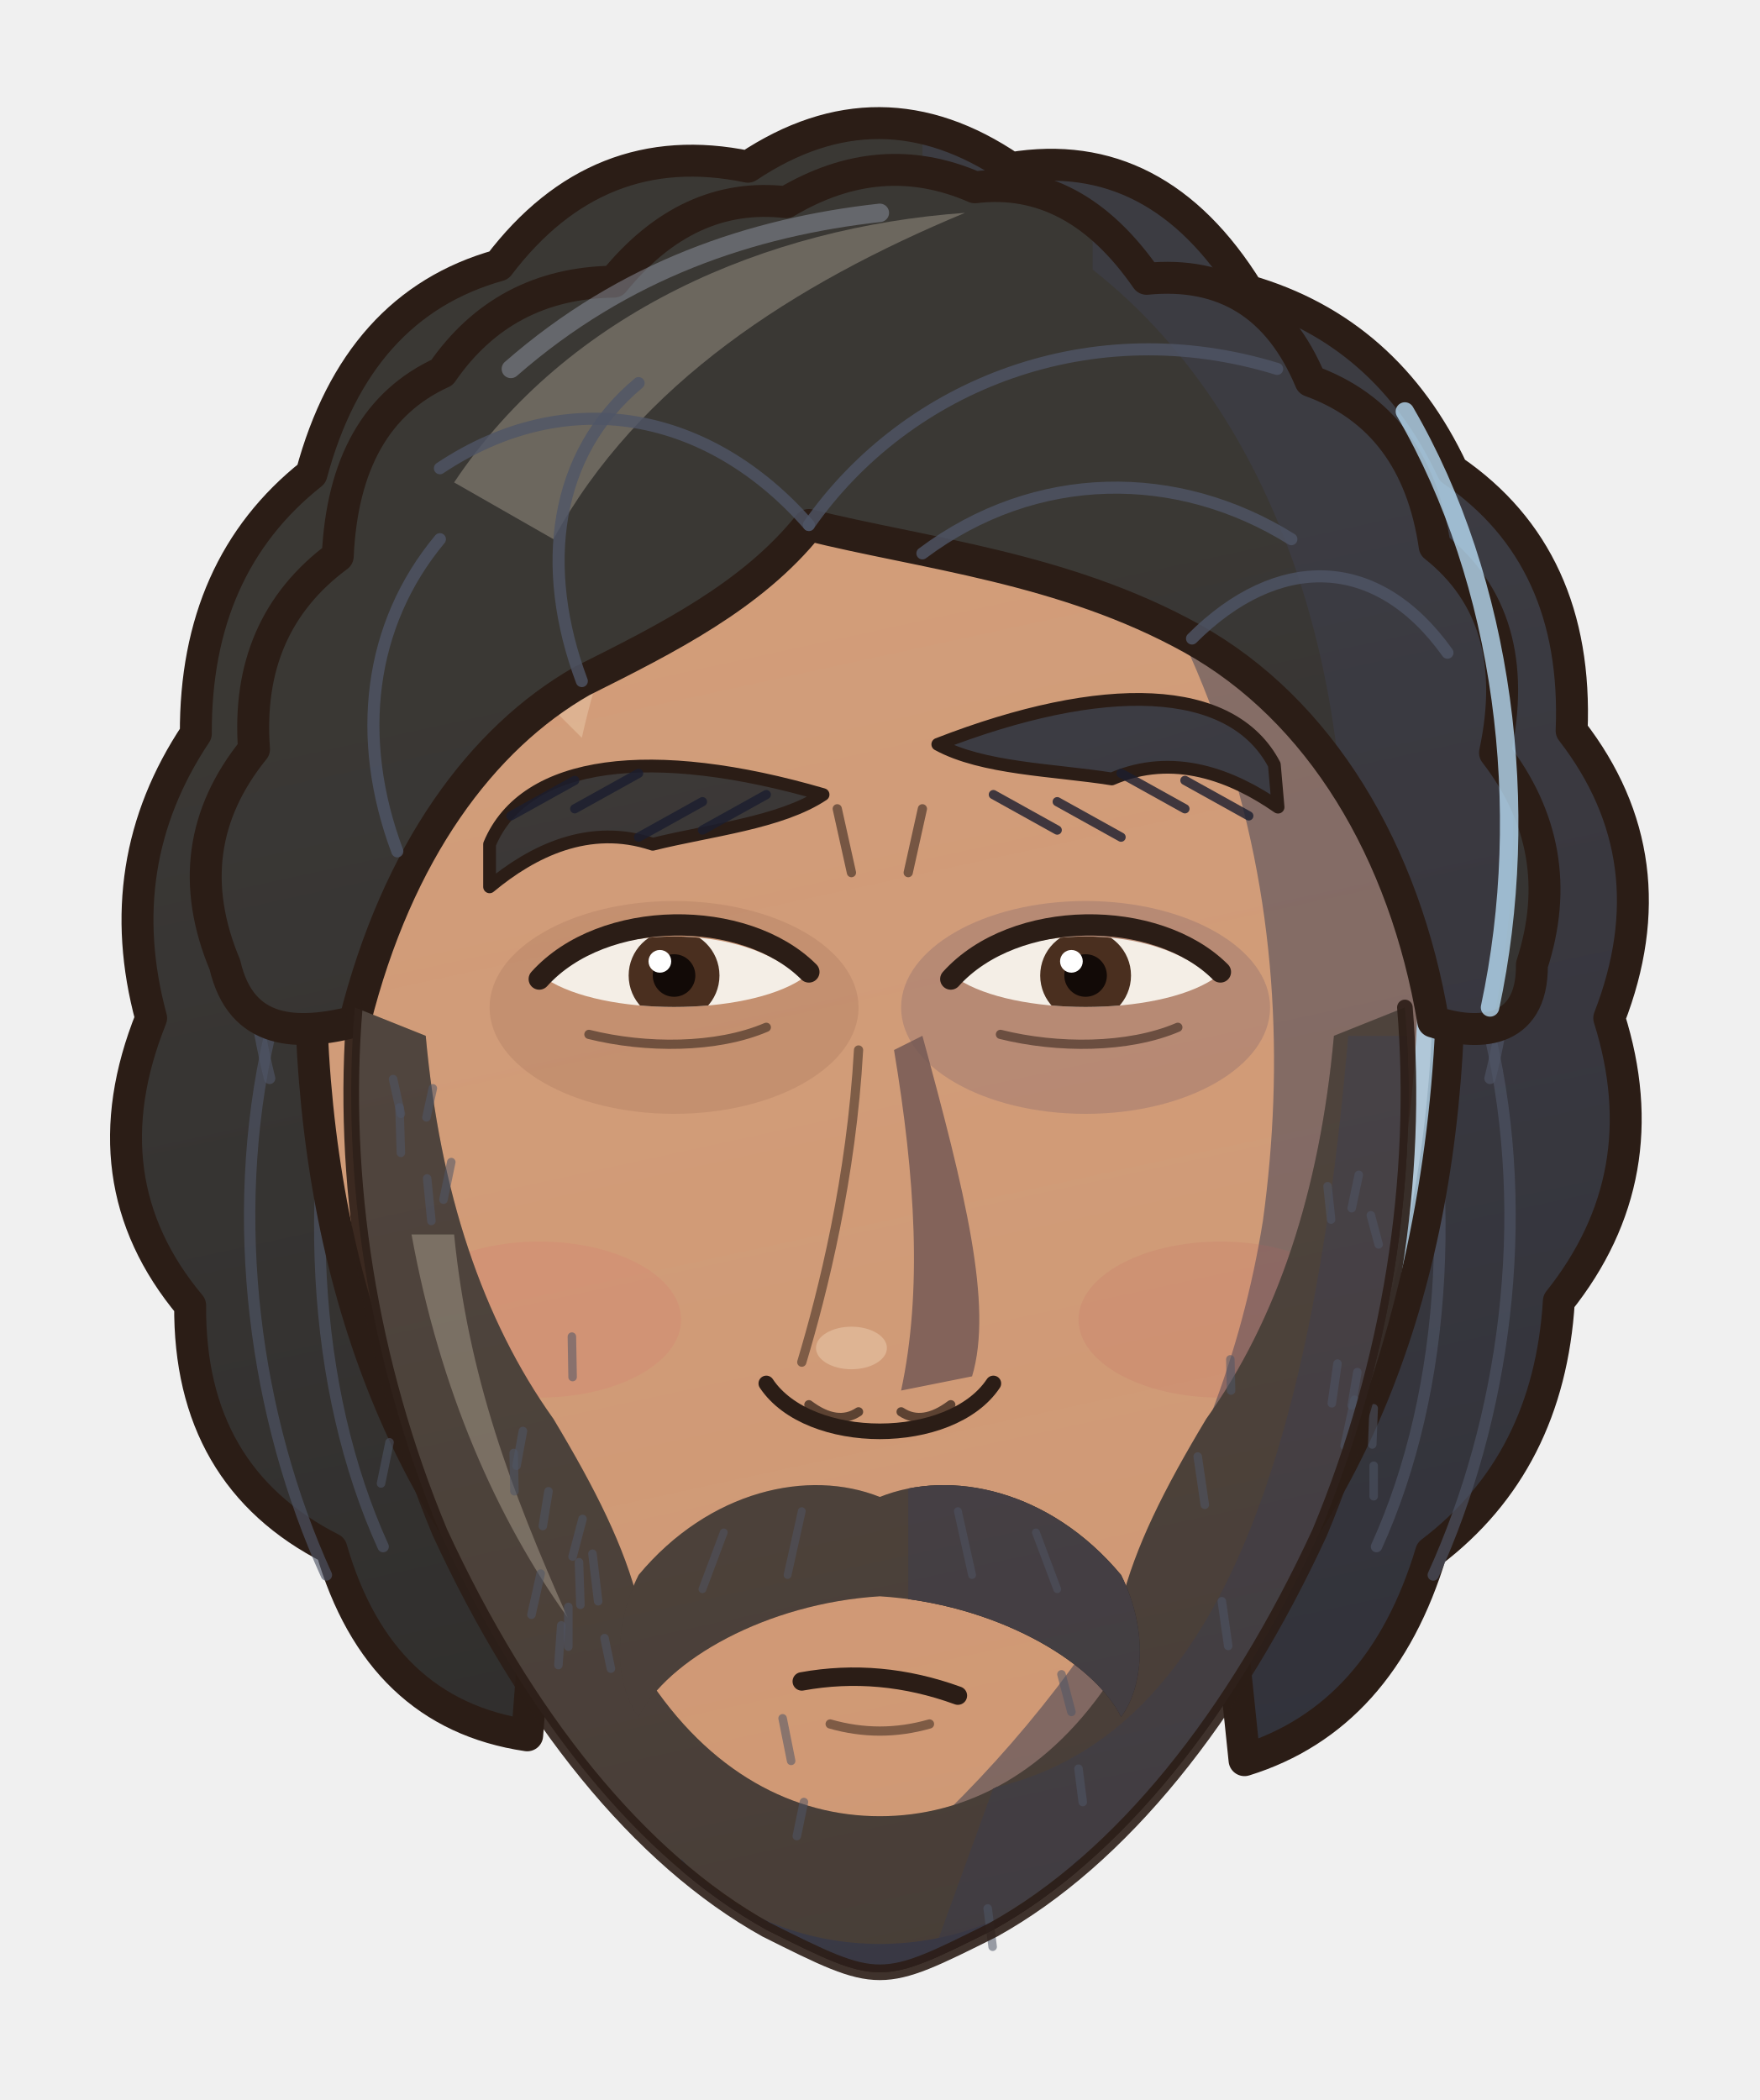
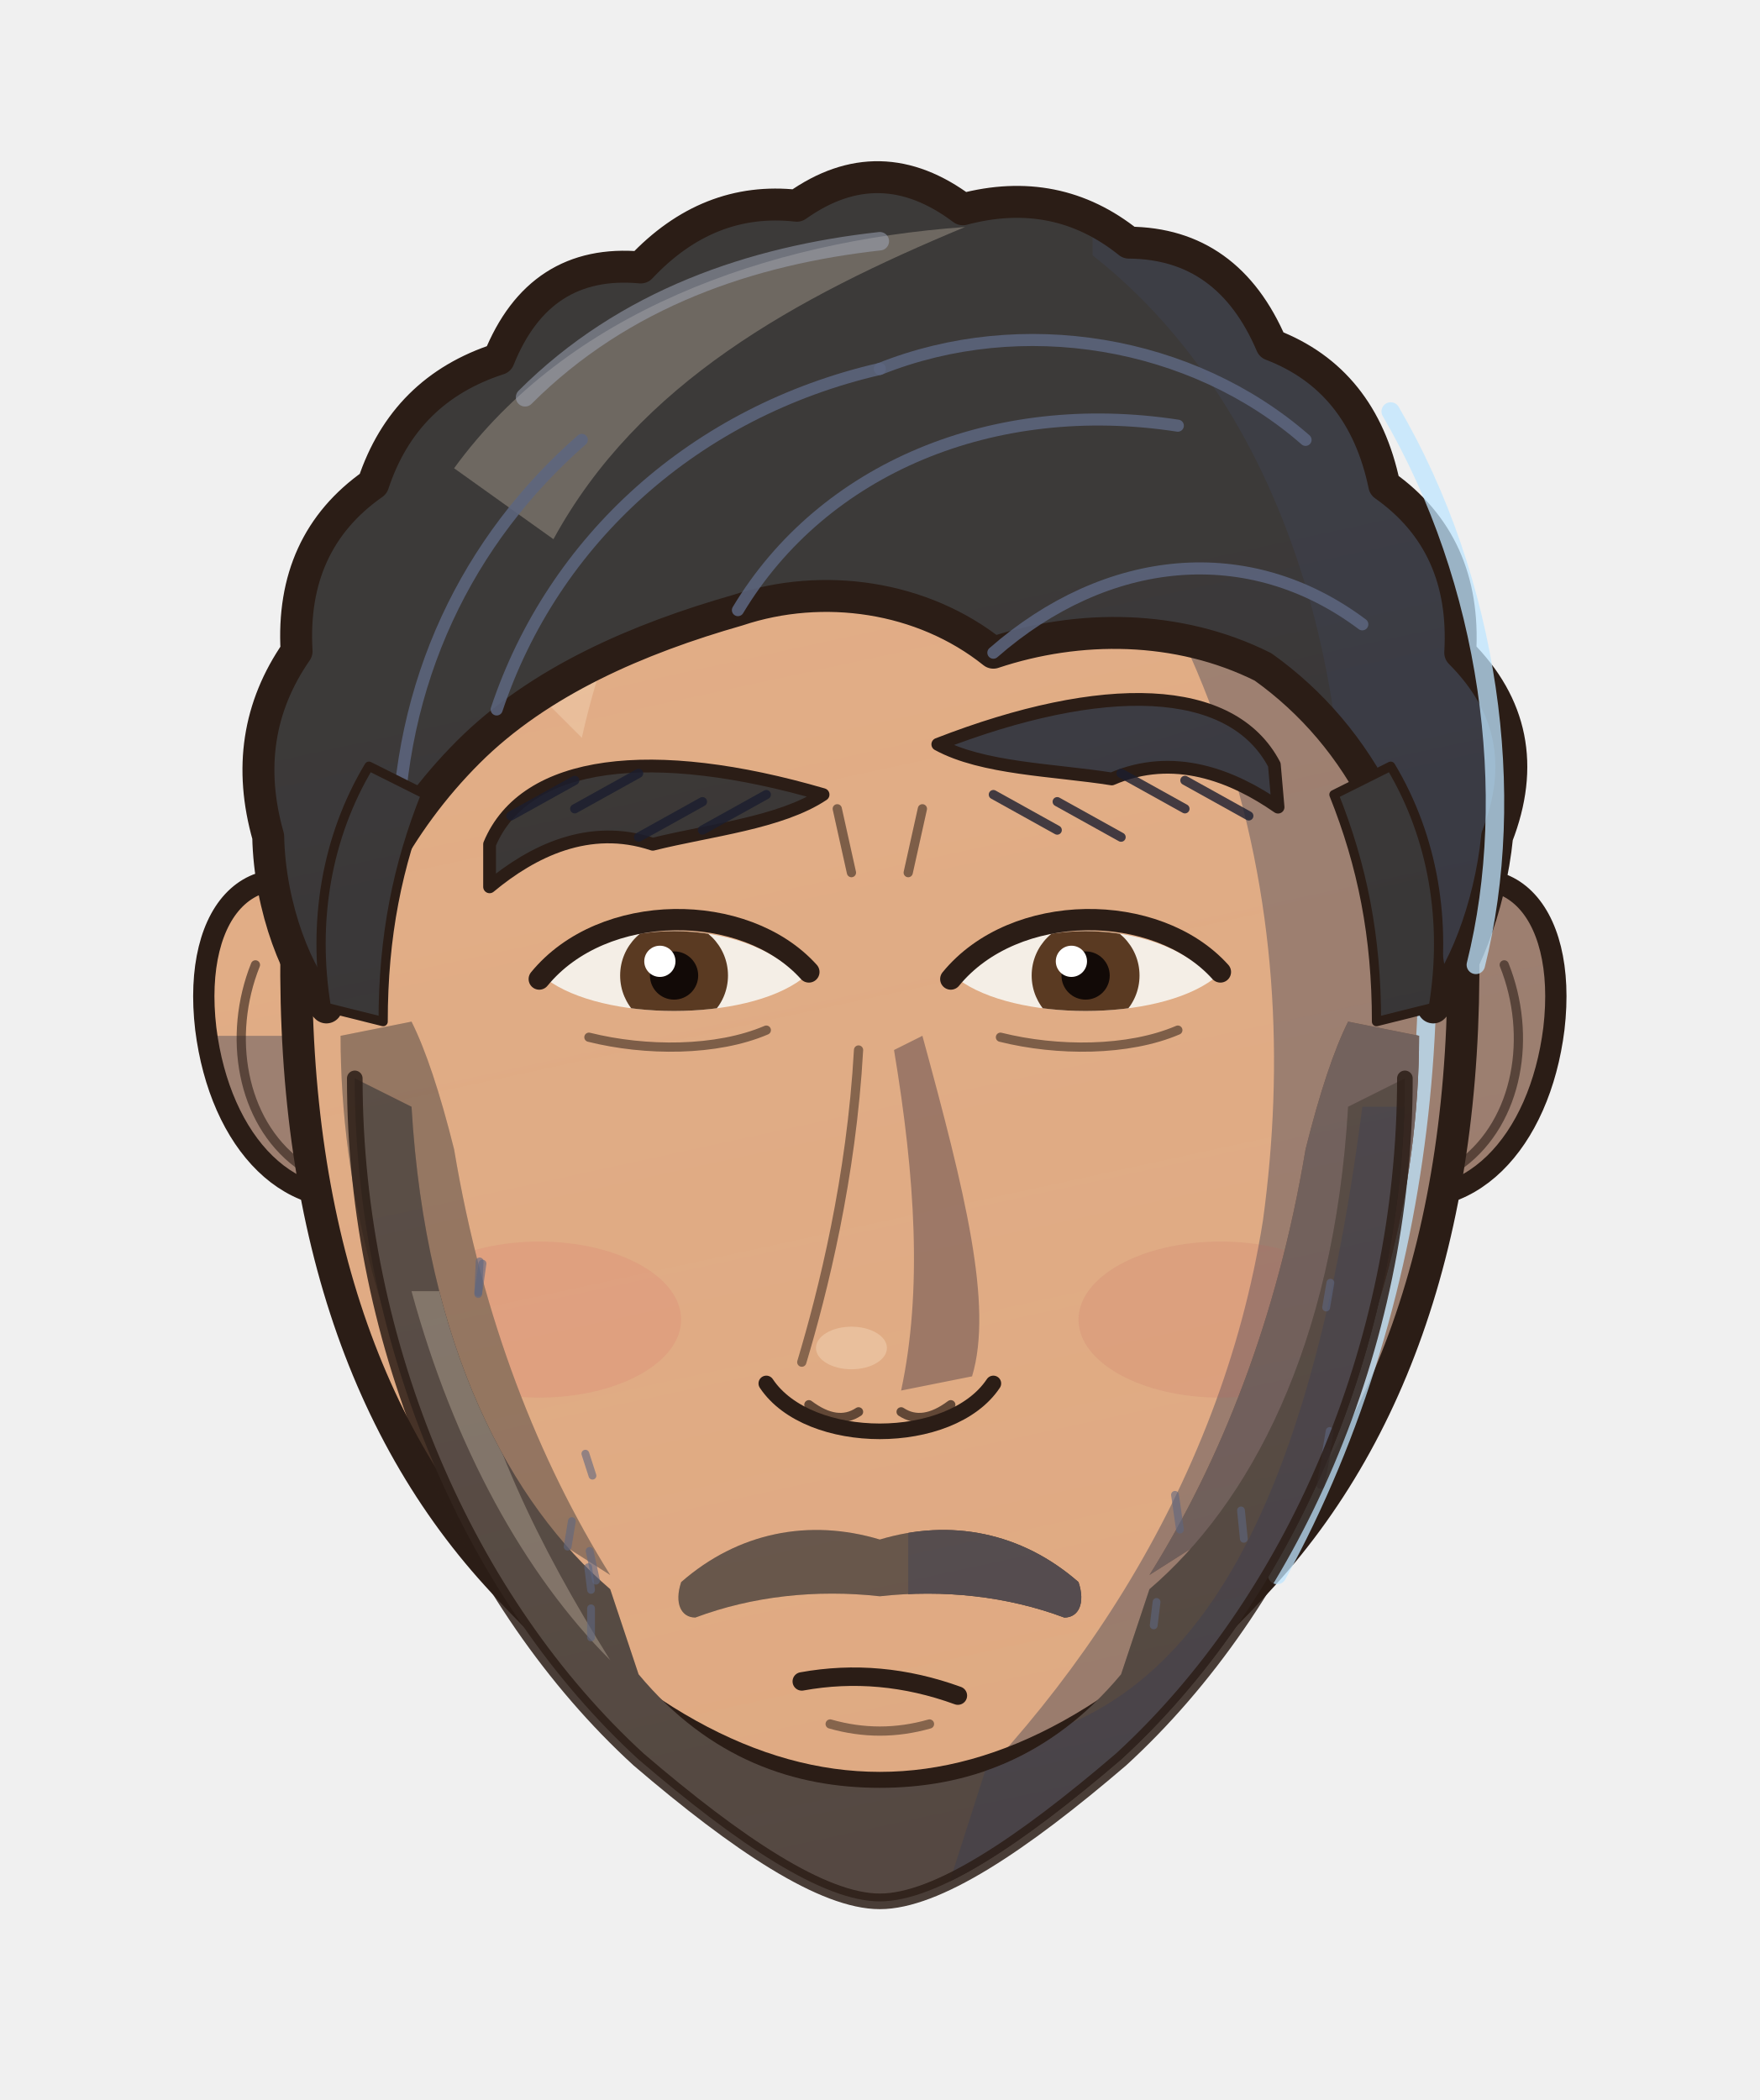
<svg xmlns="http://www.w3.org/2000/svg" viewBox="176 4 248 296" width="248" height="296">
  <defs>
    <linearGradient id="form" gradientUnits="userSpaceOnUse" x1="170" y1="120" x2="470" y2="1500">
      <stop offset="0" stop-color="#fff1d6" stop-opacity="0.16" />
      <stop offset="0.45" stop-color="#fff1d6" stop-opacity="0" />
-       <stop offset="1" stop-color="#0b1030" stop-opacity="0.30" />
+       <stop offset="1" stop-color="#0b1030" stop-opacity="0.18" />
    </linearGradient>
    <clipPath id="c1">
-       <path d="M250.3,248.6 Q229.4,245.5 222.7,222.3 Q202.6,212.1 202.8,188.0 Q188.1,170.4 197.3,147.5 Q191.4,125.7 203.6,107.4 Q203.5,83.8 219.9,70.8 Q226.3,47.0 246.3,41.4 Q260.2,23.1 281.4,27.5 Q300.0,15.1 318.5,27.7 Q339.1,24.3 351.9,45.0 Q371.5,50.7 380.7,70.3 Q398.5,82.5 397.5,107.0 Q411.5,125.1 402.8,147.5 Q409.8,169.7 395.7,187.4 Q394.3,210.2 377.7,222.8 Q370.7,246.1 351.4,252.1 L346,200 L254,200 Z" />
+       <path d="M226,132 C212,122 203,132 205,149 C207,165 217,176 230,172 Z" />
    </clipPath>
    <clipPath id="c2">
-       <path d="M300,50 C352,50 378,86 380,130 C382,172 372,206 352,230 C334,252 316,264 300,264 C284,264 266,252 248,230 C228,206 218,172 220,130 C222,86 248,50 300,50 Z" />
+       <path d="M 374,132 C 388,122 397,132 395,149 C 393,165 383,176 370,172 Z" />
    </clipPath>
    <clipPath id="c3">
-       <path d="M207.7,140.0 Q200.7,123.3 211.8,109.6 Q210.5,92.1 223.6,82.4 Q224.5,62.8 238.3,56.5 Q247.0,43.9 262.5,43.7 Q272.9,30.9 286.8,32.5 Q300.1,24.6 313.4,30.4 Q327.5,28.7 337.6,43.3 Q354.0,41.7 360.7,57.7 Q375.6,63.1 378.2,81.0 Q390.8,91.0 386.7,110.1 Q397.2,123.7 391.9,140.0 C392,150 384,150 378,148 C374,124 362,104 344,94 C326,84 306,82 290,78 C282,88 270,94 258,100 C244,108 232,124 226,148 C218,150 210,150 207.7,140.0 Z" />
+       <path d="M300,50 C352,50 380,86 382,130 C384,172 374,204 354,226 C336,246 318,256 300,256 C282,256 264,246 246,226 C226,204 216,172 218,130 C220,86 248,50 300,50 Z" />
    </clipPath>
    <clipPath id="c4">
+       <path d="M213.8,121.9 Q209.7,107.5 217.8,95.8 Q216.9,80.4 228.6,72.2 Q233.0,58.9 246.3,54.6 Q252.0,40.4 266.3,41.7 Q275.8,31.6 288.3,33.0 Q300.0,24.7 311.7,33.5 Q324.9,30.0 335.1,38.2 Q349.1,38.3 355.2,52.6 Q368.0,57.5 371.1,72.4 Q382.7,80.6 381.8,96.0 Q392.8,107.0 387.0,121.9 C386,132 382,142 378,146 C376,124 368,108 354,98 C342,92 328,92 316,96 C306,88 292,86 280,90 C266,94 252,100 242,110 C232,120 226,132 222,146 C218,142 214,132 213.8,121.9 Z" />
+     </clipPath>
+     <clipPath id="c5">
+       <path d="M222,146 C220,134 222,122 228,112 L236,116 C232,126 230,136 230,148 Z" />
+     </clipPath>
+     <clipPath id="c6">
+       <path d="M 378,146 C 380,134 378,122 372,112 L 364,116 C 368,126 370,136 370,148 Z" />
+     </clipPath>
+     <clipPath id="c7">
      <path d="M245,123 C250,111 268,109 292,116 C286,120 276,121 268,123 C259,120 251,124 245,129 Z" />
    </clipPath>
-     <clipPath id="c5">
+     <clipPath id="c8">
      <path d="M 355,123 C 350,111 332,109 308,116 C 314,120 324,121 332,123 C 341,120 349,124 355,129 Z" />
    </clipPath>
-     <clipPath id="c6">
-       <path d="M253,142 C261,134 281,134 289,142 C281,147.25 261,147.25 253,142 Z" />
+     <clipPath id="c9">
+       <path d="M253,142 C261,133 281,133 289,142 C281,148.0 261,148.0 253,142 Z" />
    </clipPath>
-     <clipPath id="c7">
-       <path d="M311,142 C319,134 339,134 347,142 C339,147.25 319,147.25 311,142 Z" />
+     <clipPath id="c10">
+       <path d="M311,142 C319,133 339,133 347,142 C339,148.0 319,148.0 311,142 Z" />
    </clipPath>
-     <clipPath id="c8">
-       <path d="M226,146 C224,170 228,196 238,220 C250,246 266,266 284,276 C292,280 296,282 300,282 C304,282 308,280 316,276 C334,266 350,246 362,220 C372,196 376,170 374,146 L364,150 C362,172 356,190 346,204 C340,214 336,222 334,230 L333,240 C324,254 312,260 300,260 C288,260 276,254 267,240 L266,230 C264,222 260,214 254,204 C244,190 238,172 236,150 Z" />
+     <clipPath id="c11">
+       <path d="M224,150 C224,172 230,194 240,212 L262,226 C252,210 244,190 240,166 C238,158 236,152 234,148 Z" />
    </clipPath>
-     <clipPath id="c9">
-       <path d="M266,226 C276,214 290,211 300,215 C310,211 324,214 334,226 C338,234 337,242 334,246 C330,238 316,230 300,229 C284,230 270,238 266,246 C263,242 262,234 266,226 Z" />
+     <clipPath id="c12">
+       <path d="M 376,150 C 376,172 370,194 360,212 L 338,226 C 348,210 356,190 360,166 C 362,158 364,152 366,148 Z" />
+     </clipPath>
+     <clipPath id="c13">
+       <path d="M226,156 C226,194 242,230 266,252 C280,264 292,272 300,272 C308,272 320,264 334,252 C358,230 374,194 374,156 L366,160 C364,194 352,216 338,228 L334,240 C324,252 312,256 300,256 C288,256 276,252 266,240 L262,228 C248,216 236,194 234,160 Z" />
+     </clipPath>
+     <clipPath id="c14">
+       <path d="M272,227 C280,220 290,218 300,221 C310,218 320,220 328,227 C329,230 328,232 326,232 C318,229 309,228 300,229 C291,228 282,229 274,232 C272,232 271,230 272,227 Z" />
    </clipPath>
  </defs>
  <rect x="200" y="290" width="200" height="40" fill="none" />
-   <path d="M250.3,248.6 Q229.4,245.5 222.7,222.3 Q202.6,212.1 202.8,188.0 Q188.1,170.4 197.3,147.5 Q191.4,125.7 203.6,107.4 Q203.5,83.8 219.9,70.8 Q226.3,47.0 246.3,41.4 Q260.2,23.1 281.4,27.5 Q300.0,15.1 318.5,27.7 Q339.1,24.3 351.9,45.0 Q371.5,50.7 380.7,70.3 Q398.5,82.5 397.5,107.0 Q411.5,125.1 402.8,147.5 Q409.8,169.7 395.7,187.4 Q394.3,210.2 377.7,222.8 Q370.7,246.1 351.4,252.1 L346,200 L254,200 Z" fill="#141416" />
+   <path d="M226,132 C212,122 203,132 205,149 C207,165 217,176 230,172 Z" fill="#dba077" />
  <g clip-path="url(#c1)">
-     <path d="M306,10 L420,10 L420,290 L306,290 Z" fill="#171926" />
+     <path d="M190,150 L240,150 L240,190 L190,190 Z" fill="#8c6c5f" />
    <rect x="0" y="0" width="600" height="1400" fill="url(#form)" />
  </g>
-   <path d="M250.3,248.6 Q229.4,245.5 222.7,222.3 Q202.6,212.1 202.8,188.0 Q188.1,170.4 197.3,147.5 Q191.4,125.7 203.6,107.4 Q203.5,83.8 219.9,70.8 Q226.3,47.0 246.3,41.4 Q260.2,23.1 281.4,27.5 Q300.0,15.1 318.5,27.7 Q339.1,24.3 351.9,45.0 Q371.5,50.7 380.7,70.3 Q398.5,82.5 397.5,107.0 Q411.5,125.1 402.8,147.5 Q409.8,169.7 395.7,187.4 Q394.3,210.2 377.7,222.8 Q370.7,246.1 351.4,252.1 L346,200 L254,200 Z" fill="none" stroke="#2b1d16" stroke-width="4.5" stroke-linejoin="round" />
-   <path d="M214,150 C208,176 212,204 222,226" fill="none" stroke="#4f5566" stroke-width="1.6" stroke-linecap="round" stroke-linejoin="round" opacity="0.65" />
-   <path d="M226,140 C218,170 220,200 230,222" fill="none" stroke="#4f5566" stroke-width="1.6" stroke-linecap="round" stroke-linejoin="round" opacity="0.65" />
-   <path d="M386,150 C392,176 388,204 378,226" fill="none" stroke="#4f5566" stroke-width="1.6" stroke-linecap="round" stroke-linejoin="round" opacity="0.65" />
-   <path d="M374,140 C382,170 380,200 370,222" fill="none" stroke="#4f5566" stroke-width="1.6" stroke-linecap="round" stroke-linejoin="round" opacity="0.65" />
-   <path d="M216,104 C210,124 210,140 214,156" fill="none" stroke="#4f5566" stroke-width="1.6" stroke-linecap="round" stroke-linejoin="round" opacity="0.65" />
-   <path d="M384,104 C390,124 390,140 386,156" fill="none" stroke="#4f5566" stroke-width="1.6" stroke-linecap="round" stroke-linejoin="round" opacity="0.65" />
-   <path d="M300,50 C352,50 378,86 380,130 C382,172 372,206 352,230 C334,252 316,264 300,264 C284,264 266,252 248,230 C228,206 218,172 220,130 C222,86 248,50 300,50 Z" fill="#c98d68" />
+   <path d="M226,132 C212,122 203,132 205,149 C207,165 217,176 230,172 Z" fill="none" stroke="#2b1d16" stroke-width="3.0" stroke-linejoin="round" />
+   <path d="M 374,132 C 388,122 397,132 395,149 C 393,165 383,176 370,172 Z" fill="#dba077" />
  <g clip-path="url(#c2)">
-     <path d="M300,40 C356,46 386,86 384,130 C384,174 372,210 352,232 C334,254 316,266 300,268 C326,246 348,214 354,176 C360,132 350,82 300,40 Z" fill="#6f5552" />
-     <path d="M246,96 C252,78 266,66 284,62 C270,74 262,90 258,108 Z" fill="#d9ab89" opacity="0.85" />
+     <path d="M360,110 L410,110 L410,190 L360,190 Z" fill="#8c6c5f" />
    <rect x="0" y="0" width="600" height="1400" fill="url(#form)" />
  </g>
-   <path d="M300,50 C352,50 378,86 380,130 C382,172 372,206 352,230 C334,252 316,264 300,264 C284,264 266,252 248,230 C228,206 218,172 220,130 C222,86 248,50 300,50 Z" fill="none" stroke="#2b1d16" stroke-width="4.5" stroke-linejoin="round" />
+   <path d="M 374,132 C 388,122 397,132 395,149 C 393,165 383,176 370,172 Z" fill="none" stroke="#2b1d16" stroke-width="3.0" stroke-linejoin="round" />
+   <path d="M212,140 C208,150 210,162 218,168" fill="none" stroke="#2b1d16" stroke-width="1.3" stroke-linecap="round" stroke-linejoin="round" opacity="0.6" />
+   <path d="M388,140 C392,150 390,162 382,168" fill="none" stroke="#2b1d16" stroke-width="1.3" stroke-linecap="round" stroke-linejoin="round" opacity="0.6" />
+   <path d="M300,50 C352,50 380,86 382,130 C384,172 374,204 354,226 C336,246 318,256 300,256 C282,256 264,246 246,226 C226,204 216,172 218,130 C220,86 248,50 300,50 Z" fill="#dba077" />
+   <g clip-path="url(#c3)">
+     <path d="M300,40 C356,46 386,86 384,130 C384,174 372,210 352,232 C334,254 316,266 300,268 C326,246 348,214 354,176 C360,132 350,82 300,40 Z" fill="#8c6c5f" />
+     <path d="M246,96 C252,78 266,66 284,62 C270,74 262,90 258,108 Z" fill="#e6b894" opacity="0.85" />
+     <rect x="0" y="0" width="600" height="1400" fill="url(#form)" />
+   </g>
+   <path d="M300,50 C352,50 380,86 382,130 C384,172 374,204 354,226 C336,246 318,256 300,256 C282,256 264,246 246,226 C226,204 216,172 218,130 C220,86 248,50 300,50 Z" fill="none" stroke="#2b1d16" stroke-width="4.5" stroke-linejoin="round" />
  <path d="M372,96 C382,136 378,186 356,226" fill="none" stroke="#bfe6ff" stroke-width="2.6" stroke-linecap="round" opacity="0.75" />
-   <ellipse cx="271" cy="146" rx="26" ry="15" fill="#8a5a46" opacity="0.18" />
-   <ellipse cx="329" cy="146" rx="26" ry="15" fill="#5a4a66" opacity="0.22" />
  <ellipse cx="252" cy="190" rx="20" ry="11" fill="#d9706a" opacity="0.18" />
  <ellipse cx="348" cy="190" rx="20" ry="11" fill="#c0605e" opacity="0.15" />
-   <path d="M207.7,140.0 Q200.7,123.3 211.8,109.6 Q210.5,92.1 223.6,82.4 Q224.5,62.8 238.3,56.5 Q247.0,43.9 262.5,43.7 Q272.9,30.9 286.8,32.5 Q300.1,24.6 313.4,30.4 Q327.5,28.7 337.6,43.3 Q354.0,41.7 360.7,57.7 Q375.6,63.1 378.2,81.0 Q390.8,91.0 386.7,110.1 Q397.2,123.7 391.9,140.0 C392,150 384,150 378,148 C374,124 362,104 344,94 C326,84 306,82 290,78 C282,88 270,94 258,100 C244,108 232,124 226,148 C218,150 210,150 207.7,140.0 Z" fill="#141416" />
-   <g clip-path="url(#c3)">
-     <path d="M330,26 C376,42 398,96 386,150 L364,150 C370,106 358,64 330,42 Z" fill="#171926" />
-     <path d="M240,72 C256,48 284,36 312,34 C288,44 266,58 254,80 Z" fill="#5a5650" opacity="0.85" />
+   <path d="M213.8,121.9 Q209.7,107.5 217.8,95.8 Q216.9,80.4 228.6,72.2 Q233.0,58.9 246.3,54.6 Q252.0,40.4 266.3,41.7 Q275.8,31.6 288.3,33.0 Q300.0,24.7 311.7,33.5 Q324.9,30.0 335.1,38.2 Q349.1,38.3 355.2,52.6 Q368.0,57.5 371.1,72.4 Q382.7,80.6 381.8,96.0 Q392.8,107.0 387.0,121.9 C386,132 382,142 378,146 C376,124 368,108 354,98 C342,92 328,92 316,96 C306,88 292,86 280,90 C266,94 252,100 242,110 C232,120 226,132 222,146 C218,142 214,132 213.8,121.9 Z" fill="#17171c" />
+   <g clip-path="url(#c4)">
+     <path d="M330,26 C374,40 396,90 384,148 L364,148 C370,104 358,62 330,40 Z" fill="#181b2a" />
+     <path d="M240,70 C256,48 284,38 312,36 C288,46 266,58 254,80 Z" fill="#5d5854" opacity="0.85" />
    <rect x="0" y="0" width="600" height="1400" fill="url(#form)" />
  </g>
-   <path d="M207.7,140.0 Q200.7,123.3 211.8,109.6 Q210.5,92.1 223.6,82.4 Q224.5,62.8 238.3,56.5 Q247.0,43.9 262.5,43.7 Q272.9,30.9 286.8,32.5 Q300.1,24.6 313.4,30.4 Q327.5,28.7 337.6,43.3 Q354.0,41.7 360.7,57.7 Q375.6,63.1 378.2,81.0 Q390.8,91.0 386.7,110.1 Q397.2,123.7 391.9,140.0 C392,150 384,150 378,148 C374,124 362,104 344,94 C326,84 306,82 290,78 C282,88 270,94 258,100 C244,108 232,124 226,148 C218,150 210,150 207.7,140.0 Z" fill="none" stroke="#2b1d16" stroke-width="4.5" stroke-linejoin="round" />
-   <path d="M374,62 C388,86 392,118 386,146" fill="none" stroke="#bfe6ff" stroke-width="2.6" stroke-linecap="round" opacity="0.75" />
-   <path d="M290,78 C304,58 330,48 356,56" fill="none" stroke="#4f5566" stroke-width="1.7" stroke-linecap="round" stroke-linejoin="round" opacity="0.8" />
-   <path d="M290,78 C276,62 256,58 238,70" fill="none" stroke="#4f5566" stroke-width="1.7" stroke-linecap="round" stroke-linejoin="round" opacity="0.8" />
-   <path d="M258,100 C252,84 254,68 266,58" fill="none" stroke="#4f5566" stroke-width="1.7" stroke-linecap="round" stroke-linejoin="round" opacity="0.8" />
-   <path d="M344,94 C356,82 370,82 380,96" fill="none" stroke="#4f5566" stroke-width="1.7" stroke-linecap="round" stroke-linejoin="round" opacity="0.8" />
-   <path d="M306,82 C322,70 342,70 358,80" fill="none" stroke="#4f5566" stroke-width="1.7" stroke-linecap="round" stroke-linejoin="round" opacity="0.8" />
-   <path d="M232,124 C226,108 228,92 238,80" fill="none" stroke="#4f5566" stroke-width="1.7" stroke-linecap="round" stroke-linejoin="round" opacity="0.8" />
-   <path d="M248,56 C264,42 282,36 300,34" fill="none" stroke="#9aa0b0" stroke-width="2.6" stroke-linecap="round" stroke-linejoin="round" opacity="0.45" />
+   <path d="M213.8,121.9 Q209.7,107.5 217.8,95.8 Q216.9,80.4 228.6,72.2 Q233.0,58.9 246.3,54.6 Q252.0,40.4 266.3,41.7 Q275.8,31.6 288.3,33.0 Q300.0,24.7 311.7,33.5 Q324.9,30.0 335.1,38.2 Q349.1,38.3 355.2,52.6 Q368.0,57.5 371.1,72.4 Q382.7,80.6 381.8,96.0 Q392.8,107.0 387.0,121.9 C386,132 382,142 378,146 C376,124 368,108 354,98 C342,92 328,92 316,96 C306,88 292,86 280,90 C266,94 252,100 242,110 C232,120 226,132 222,146 C218,142 214,132 213.8,121.9 Z" fill="none" stroke="#2b1d16" stroke-width="4.5" stroke-linejoin="round" />
+   <path d="M372,62 C386,86 390,116 384,140" fill="none" stroke="#bfe6ff" stroke-width="2.6" stroke-linecap="round" opacity="0.75" />
+   <path d="M246,104 C254,80 274,62 300,56" fill="none" stroke="#5d6680" stroke-width="1.7" stroke-linecap="round" stroke-linejoin="round" opacity="0.85" />
+   <path d="M280,90 C292,70 316,60 342,64" fill="none" stroke="#5d6680" stroke-width="1.7" stroke-linecap="round" stroke-linejoin="round" opacity="0.85" />
+   <path d="M316,96 C332,82 352,80 368,92" fill="none" stroke="#5d6680" stroke-width="1.7" stroke-linecap="round" stroke-linejoin="round" opacity="0.85" />
+   <path d="M232,124 C232,100 242,80 258,66" fill="none" stroke="#5d6680" stroke-width="1.7" stroke-linecap="round" stroke-linejoin="round" opacity="0.85" />
+   <path d="M300,56 C320,48 344,52 360,66" fill="none" stroke="#5d6680" stroke-width="1.7" stroke-linecap="round" stroke-linejoin="round" opacity="0.85" />
+   <path d="M250,60 C264,46 282,40 300,38" fill="none" stroke="#a3abc0" stroke-width="2.6" stroke-linecap="round" stroke-linejoin="round" opacity="0.5" />
+   <path d="M222,146 C220,134 222,122 228,112 L236,116 C232,126 230,136 230,148 Z" fill="#17171c" />
+   <g clip-path="url(#c5)">
+     <rect x="0" y="0" width="600" height="1400" fill="url(#form)" />
+   </g>
+   <path d="M222,146 C220,134 222,122 228,112 L236,116 C232,126 230,136 230,148 Z" fill="none" stroke="#2b1d16" stroke-width="1.3" stroke-linejoin="round" />
+   <path d="M 378,146 C 380,134 378,122 372,112 L 364,116 C 368,126 370,136 370,148 Z" fill="#17171c" />
+   <g clip-path="url(#c6)">
+     <rect x="0" y="0" width="600" height="1400" fill="url(#form)" />
+   </g>
+   <path d="M 378,146 C 380,134 378,122 372,112 L 364,116 C 368,126 370,136 370,148 Z" fill="none" stroke="#2b1d16" stroke-width="1.3" stroke-linejoin="round" />
  <path d="M245,123 C250,111 268,109 292,116 C286,120 276,121 268,123 C259,120 251,124 245,129 Z" fill="#18171a" />
-   <g clip-path="url(#c4)">
+   <g clip-path="url(#c7)">
    <rect x="0" y="0" width="600" height="1400" fill="url(#form)" />
  </g>
  <path d="M245,123 C250,111 268,109 292,116 C286,120 276,121 268,123 C259,120 251,124 245,129 Z" fill="none" stroke="#2b1d16" stroke-width="1.8" stroke-linejoin="round" />
  <g transform="translate(0,-9) rotate(-5 330 115)">
    <path d="M 355,123 C 350,111 332,109 308,116 C 314,120 324,121 332,123 C 341,120 349,124 355,129 Z" fill="#18171a" />
-     <g clip-path="url(#c5)">
+     <g clip-path="url(#c8)">
      <path d="M300,90 L360,90 L360,130 L300,130 Z" fill="#191b28" />
      <rect x="0" y="0" width="600" height="1400" fill="url(#form)" />
    </g>
    <path d="M 355,123 C 350,111 332,109 308,116 C 314,120 324,121 332,123 C 341,120 349,124 355,129 Z" fill="none" stroke="#2b1d16" stroke-width="1.8" stroke-linejoin="round" />
  </g>
  <path d="M294,118 l2,9 M306,118 l-2,9" fill="none" stroke="#2b1d16" stroke-width="1.3" stroke-linecap="round" stroke-linejoin="round" opacity="0.55" />
  <path d="M248,119 l9,-5" fill="none" stroke="#1a1d2e" stroke-width="1.3" stroke-linecap="round" stroke-linejoin="round" opacity="0.8" />
  <path d="M257,118 l9,-5" fill="none" stroke="#1a1d2e" stroke-width="1.3" stroke-linecap="round" stroke-linejoin="round" opacity="0.8" />
  <path d="M266,122 l9,-5" fill="none" stroke="#1a1d2e" stroke-width="1.3" stroke-linecap="round" stroke-linejoin="round" opacity="0.8" />
  <path d="M275,121 l9,-5" fill="none" stroke="#1a1d2e" stroke-width="1.3" stroke-linecap="round" stroke-linejoin="round" opacity="0.8" />
  <path d="M352,119 l-9,-5" fill="none" stroke="#1a1d2e" stroke-width="1.3" stroke-linecap="round" stroke-linejoin="round" opacity="0.8" />
  <path d="M343,118 l-9,-5" fill="none" stroke="#1a1d2e" stroke-width="1.3" stroke-linecap="round" stroke-linejoin="round" opacity="0.8" />
  <path d="M334,122 l-9,-5" fill="none" stroke="#1a1d2e" stroke-width="1.3" stroke-linecap="round" stroke-linejoin="round" opacity="0.8" />
  <path d="M325,121 l-9,-5" fill="none" stroke="#1a1d2e" stroke-width="1.3" stroke-linecap="round" stroke-linejoin="round" opacity="0.8" />
-   <path d="M253,142 C261,134 281,134 289,142 C281,147.25 261,147.25 253,142 Z" fill="#f4eee6" />
-   <g clip-path="url(#c6)">
-     <circle cx="271" cy="141.5" r="6.4" fill="#4a2f1f" />
-     <circle cx="271" cy="141.5" r="3" fill="#120a07" />
-     <circle cx="269" cy="139.5" r="1.6" fill="#fff" />
-     <path d="M251,130 L291,130 L291,136 L251,136 Z" fill="#000" opacity="0.18" />
+   <path d="M253,142 C261,133 281,133 289,142 C281,148.0 261,148.0 253,142 Z" fill="#f4eee6" />
+   <g clip-path="url(#c9)">
+     <circle cx="271" cy="141.5" r="7.6" fill="#5a3a22" />
+     <circle cx="271" cy="141.5" r="3.4" fill="#120a07" />
+     <circle cx="269" cy="139.5" r="2.2" fill="#fff" />
+     <path d="M251,130 L291,130 L291,135 L251,135 Z" fill="#000" opacity="0.18" />
  </g>
-   <path d="M252,142 C261,132 281,132 290,141" fill="none" stroke="#2b1d16" stroke-width="3.0" stroke-linecap="round" stroke-linejoin="round" opacity="1.0" />
-   <path d="M259,149.8 C267,151.8 277,151.8 284,148.8" fill="none" stroke="#2b1d16" stroke-width="1.3" stroke-linecap="round" stroke-linejoin="round" opacity="0.55" />
-   <path d="M311,142 C319,134 339,134 347,142 C339,147.25 319,147.25 311,142 Z" fill="#f4eee6" />
-   <g clip-path="url(#c7)">
-     <circle cx="329" cy="141.5" r="6.4" fill="#4a2f1f" />
-     <circle cx="329" cy="141.5" r="3" fill="#120a07" />
-     <circle cx="327" cy="139.5" r="1.6" fill="#fff" />
-     <path d="M309,130 L349,130 L349,136 L309,136 Z" fill="#000" opacity="0.18" />
+   <path d="M252,142 C261,131 281,131 290,141" fill="none" stroke="#2b1d16" stroke-width="3.0" stroke-linecap="round" stroke-linejoin="round" opacity="1.0" />
+   <path d="M259,150.2 C267,152.2 277,152.2 284,149.2" fill="none" stroke="#2b1d16" stroke-width="1.3" stroke-linecap="round" stroke-linejoin="round" opacity="0.55" />
+   <path d="M311,142 C319,133 339,133 347,142 C339,148.0 319,148.0 311,142 Z" fill="#f4eee6" />
+   <g clip-path="url(#c10)">
+     <circle cx="329" cy="141.5" r="7.6" fill="#5a3a22" />
+     <circle cx="329" cy="141.5" r="3.4" fill="#120a07" />
+     <circle cx="327" cy="139.5" r="2.2" fill="#fff" />
+     <path d="M309,130 L349,130 L349,135 L309,135 Z" fill="#000" opacity="0.18" />
  </g>
-   <path d="M310,142 C319,132 339,132 348,141" fill="none" stroke="#2b1d16" stroke-width="3.0" stroke-linecap="round" stroke-linejoin="round" opacity="1.0" />
-   <path d="M317,149.8 C325,151.8 335,151.8 342,148.8" fill="none" stroke="#2b1d16" stroke-width="1.3" stroke-linecap="round" stroke-linejoin="round" opacity="0.55" />
-   <path d="M306,150 C312,172 316,188 313,198 L303,200 C306,186 305,170 302,152 Z" fill="#6f5552" opacity="0.8" />
+   <path d="M310,142 C319,131 339,131 348,141" fill="none" stroke="#2b1d16" stroke-width="3.0" stroke-linecap="round" stroke-linejoin="round" opacity="1.0" />
+   <path d="M317,150.2 C325,152.2 335,152.2 342,149.2" fill="none" stroke="#2b1d16" stroke-width="1.3" stroke-linecap="round" stroke-linejoin="round" opacity="0.55" />
+   <path d="M306,150 C312,172 316,188 313,198 L303,200 C306,186 305,170 302,152 Z" fill="#8c6c5f" opacity="0.8" />
  <path d="M297,152 C296,170 292,186 289,196" fill="none" stroke="#2b1d16" stroke-width="1.3" stroke-linecap="round" stroke-linejoin="round" opacity="0.5" />
  <path d="M284,199 C290,208 310,208 316,199" fill="none" stroke="#2b1d16" stroke-width="2.2" stroke-linecap="round" stroke-linejoin="round" opacity="1.0" />
  <path d="M290,202 q4,3 7,1 M310,202 q-4,3 -7,1" fill="none" stroke="#2b1d16" stroke-width="1.3" stroke-linecap="round" stroke-linejoin="round" opacity="0.7" />
-   <ellipse cx="296" cy="194" rx="5" ry="3" fill="#e1ba9a" opacity="0.8" />
+   <ellipse cx="296" cy="194" rx="5" ry="3" fill="#ebc4a2" opacity="0.8" />
  <path d="M289,241 Q300,239 311,243" fill="none" stroke="#2b1d16" stroke-width="2.6" stroke-linecap="round" stroke-linejoin="round" opacity="1.0" />
  <path d="M293,247 Q300,249 307,247" fill="none" stroke="#2b1d16" stroke-width="1.3" stroke-linecap="round" stroke-linejoin="round" opacity="0.5" />
-   <path d="M226,146 C224,170 228,196 238,220 C250,246 266,266 284,276 C292,280 296,282 300,282 C304,282 308,280 316,276 C334,266 350,246 362,220 C372,196 376,170 374,146 L364,150 C362,172 356,190 346,204 C340,214 336,222 334,230 L333,240 C324,254 312,260 300,260 C288,260 276,254 267,240 L266,230 C264,222 260,214 254,204 C244,190 238,172 236,150 Z" fill="#312723" />
-   <g clip-path="url(#c8)">
-     <path d="M316,256 C342,250 360,222 366,150 L400,150 L400,300 L300,300 Z" fill="#29252e" />
-     <path d="M272,266 C286,282 314,282 328,266 L328,300 L272,300 Z" fill="#202132" />
-     <path d="M234,178 C238,200 246,218 256,232 C248,214 242,198 240,178 Z" fill="#6f6459" opacity="0.85" />
+   <path d="M224,150 C224,172 230,194 240,212 L262,226 C252,210 244,190 240,166 C238,158 236,152 234,148 Z" fill="#83624e" />
+   <g clip-path="url(#c11)">
    <rect x="0" y="0" width="600" height="1400" fill="url(#form)" />
  </g>
-   <path d="M366.9,201.3 l-1.4,6.5" fill="none" stroke="#4f5566" stroke-width="1.2" stroke-linecap="round" stroke-linejoin="round" opacity="0.55" />
-   <path d="M252.2,225.8 l-1.3,5.8" fill="none" stroke="#4f5566" stroke-width="1.2" stroke-linecap="round" stroke-linejoin="round" opacity="0.55" />
-   <path d="M231.4,156.1 l1.1,4.9" fill="none" stroke="#4f5566" stroke-width="1.2" stroke-linecap="round" stroke-linejoin="round" opacity="0.55" />
-   <path d="M257.6,224.2 l0.2,6.0" fill="none" stroke="#4f5566" stroke-width="1.2" stroke-linecap="round" stroke-linejoin="round" opacity="0.55" />
-   <path d="M255.1,233.1 l-0.4,5.6" fill="none" stroke="#4f5566" stroke-width="1.2" stroke-linecap="round" stroke-linejoin="round" opacity="0.55" />
-   <path d="M256.1,230.5 l-0.0,5.6" fill="none" stroke="#4f5566" stroke-width="1.2" stroke-linecap="round" stroke-linejoin="round" opacity="0.55" />
-   <path d="M328.0,253.3 l0.6,4.7" fill="none" stroke="#4f5566" stroke-width="1.2" stroke-linecap="round" stroke-linejoin="round" opacity="0.55" />
-   <path d="M232.3,160.1 l0.2,6.4" fill="none" stroke="#4f5566" stroke-width="1.2" stroke-linecap="round" stroke-linejoin="round" opacity="0.55" />
-   <path d="M344.8,209.3 l1.0,6.8" fill="none" stroke="#4f5566" stroke-width="1.2" stroke-linecap="round" stroke-linejoin="round" opacity="0.55" />
-   <path d="M253.3,214.2 l-0.8,4.9" fill="none" stroke="#4f5566" stroke-width="1.2" stroke-linecap="round" stroke-linejoin="round" opacity="0.55" />
-   <path d="M367.5,169.6 l-1.0,4.7" fill="none" stroke="#4f5566" stroke-width="1.2" stroke-linecap="round" stroke-linejoin="round" opacity="0.55" />
-   <path d="M289.3,258.0 l-1.0,4.8" fill="none" stroke="#4f5566" stroke-width="1.2" stroke-linecap="round" stroke-linejoin="round" opacity="0.55" />
-   <path d="M230.9,207.3 l-1.2,5.8" fill="none" stroke="#4f5566" stroke-width="1.2" stroke-linecap="round" stroke-linejoin="round" opacity="0.55" />
-   <path d="M369.6,210.6 l-0.0,4.3" fill="none" stroke="#4f5566" stroke-width="1.2" stroke-linecap="round" stroke-linejoin="round" opacity="0.55" />
-   <path d="M364.5,196.2 l-0.8,5.6" fill="none" stroke="#4f5566" stroke-width="1.2" stroke-linecap="round" stroke-linejoin="round" opacity="0.55" />
-   <path d="M348.2,229.7 l0.9,6.3" fill="none" stroke="#4f5566" stroke-width="1.2" stroke-linecap="round" stroke-linejoin="round" opacity="0.55" />
-   <path d="M325.6,240.0 l1.4,5.3" fill="none" stroke="#4f5566" stroke-width="1.2" stroke-linecap="round" stroke-linejoin="round" opacity="0.55" />
-   <path d="M367.3,197.4 l-0.8,4.7" fill="none" stroke="#4f5566" stroke-width="1.2" stroke-linecap="round" stroke-linejoin="round" opacity="0.55" />
-   <path d="M261.2,234.9 l0.9,4.3" fill="none" stroke="#4f5566" stroke-width="1.2" stroke-linecap="round" stroke-linejoin="round" opacity="0.55" />
-   <path d="M315.2,273.0 l0.7,5.4" fill="none" stroke="#4f5566" stroke-width="1.2" stroke-linecap="round" stroke-linejoin="round" opacity="0.55" />
-   <path d="M349.4,195.6 l0.1,4.4" fill="none" stroke="#4f5566" stroke-width="1.2" stroke-linecap="round" stroke-linejoin="round" opacity="0.55" />
-   <path d="M369.2,175.3 l1.1,4.1" fill="none" stroke="#4f5566" stroke-width="1.2" stroke-linecap="round" stroke-linejoin="round" opacity="0.55" />
-   <path d="M286.3,246.2 l1.2,6.0" fill="none" stroke="#4f5566" stroke-width="1.2" stroke-linecap="round" stroke-linejoin="round" opacity="0.55" />
-   <path d="M258.1,218.1 l-1.4,5.3" fill="none" stroke="#4f5566" stroke-width="1.2" stroke-linecap="round" stroke-linejoin="round" opacity="0.55" />
-   <path d="M256.6,192.4 l0.1,5.7" fill="none" stroke="#4f5566" stroke-width="1.2" stroke-linecap="round" stroke-linejoin="round" opacity="0.55" />
-   <path d="M237.0,157.4 l-0.9,4.1" fill="none" stroke="#4f5566" stroke-width="1.2" stroke-linecap="round" stroke-linejoin="round" opacity="0.55" />
-   <path d="M259.5,223.0 l0.8,6.7" fill="none" stroke="#4f5566" stroke-width="1.2" stroke-linecap="round" stroke-linejoin="round" opacity="0.55" />
-   <path d="M248.4,208.8 l0.1,5.4" fill="none" stroke="#4f5566" stroke-width="1.2" stroke-linecap="round" stroke-linejoin="round" opacity="0.55" />
-   <path d="M239.6,167.8 l-1.1,5.3" fill="none" stroke="#4f5566" stroke-width="1.2" stroke-linecap="round" stroke-linejoin="round" opacity="0.55" />
-   <path d="M249.7,205.7 l-0.9,4.9" fill="none" stroke="#4f5566" stroke-width="1.2" stroke-linecap="round" stroke-linejoin="round" opacity="0.55" />
-   <path d="M236.2,170.1 l0.6,6.0" fill="none" stroke="#4f5566" stroke-width="1.2" stroke-linecap="round" stroke-linejoin="round" opacity="0.55" />
-   <path d="M363.1,171.2 l0.5,4.7" fill="none" stroke="#4f5566" stroke-width="1.2" stroke-linecap="round" stroke-linejoin="round" opacity="0.55" />
-   <path d="M369.6,202.5 l-0.2,5.1" fill="none" stroke="#4f5566" stroke-width="1.2" stroke-linecap="round" stroke-linejoin="round" opacity="0.55" />
-   <path d="M266,226 C276,214 290,211 300,215 C310,211 324,214 334,226 C338,234 337,242 334,246 C330,238 316,230 300,229 C284,230 270,238 266,246 C263,242 262,234 266,226 Z" fill="#312723" />
-   <g clip-path="url(#c9)">
-     <path d="M304,206 L346,206 L346,250 L304,250 Z" fill="#29252e" />
+   <path d="M 376,150 C 376,172 370,194 360,212 L 338,226 C 348,210 356,190 360,166 C 362,158 364,152 366,148 Z" fill="#83624e" />
+   <g clip-path="url(#c12)">
+     <path d="M300,140 L400,140 L400,240 L300,240 Z" fill="#5c4a49" />
    <rect x="0" y="0" width="600" height="1400" fill="url(#form)" />
  </g>
-   <path d="M226,146 C224,170 228,196 238,220 C250,246 266,266 284,276 C292,280 296,282 300,282 C304,282 308,280 316,276 C334,266 350,246 362,220 C372,196 376,170 374,146" fill="none" stroke="#2b1d16" stroke-width="2.2" stroke-linecap="round" stroke-linejoin="round" opacity="0.9" />
-   <path d="M278,220 l-3,8" fill="none" stroke="#4f5566" stroke-width="1.1" stroke-linecap="round" stroke-linejoin="round" opacity="0.5" />
-   <path d="M289,217 l-2,9" fill="none" stroke="#4f5566" stroke-width="1.1" stroke-linecap="round" stroke-linejoin="round" opacity="0.5" />
-   <path d="M311,217 l2,9" fill="none" stroke="#4f5566" stroke-width="1.1" stroke-linecap="round" stroke-linejoin="round" opacity="0.5" />
-   <path d="M322,220 l3,8" fill="none" stroke="#4f5566" stroke-width="1.1" stroke-linecap="round" stroke-linejoin="round" opacity="0.5" />
+   <path d="M226,156 C226,194 242,230 266,252 C280,264 292,272 300,272 C308,272 320,264 334,252 C358,230 374,194 374,156 L366,160 C364,194 352,216 338,228 L334,240 C324,252 312,256 300,256 C288,256 276,252 266,240 L262,228 C248,216 236,194 234,160 Z" fill="#3e322e" />
+   <g clip-path="url(#c13)">
+     <path d="M316,250 C342,246 360,222 368,160 L400,160 L400,300 L300,300 Z" fill="#312c35" />
+     <path d="M234,186 C240,208 250,226 262,238 C252,222 244,206 240,186 Z" fill="#786b60" opacity="0.85" />
+     <rect x="0" y="0" width="600" height="1400" fill="url(#form)" />
+   </g>
+   <path d="M363.0,208.7 l-0.9,4.6" fill="none" stroke="#5d6680" stroke-width="1.1" stroke-linecap="round" stroke-linejoin="round" opacity="0.6" />
+   <path d="M244.0,182.1 l-0.6,4.3" fill="none" stroke="#5d6680" stroke-width="1.1" stroke-linecap="round" stroke-linejoin="round" opacity="0.6" />
+   <path d="M258.5,208.9 l1.0,3.1" fill="none" stroke="#5d6680" stroke-width="1.1" stroke-linecap="round" stroke-linejoin="round" opacity="0.6" />
+   <path d="M258.9,224.9 l0.4,3.2" fill="none" stroke="#5d6680" stroke-width="1.1" stroke-linecap="round" stroke-linejoin="round" opacity="0.6" />
+   <path d="M259.3,230.7 l-0.0,4.1" fill="none" stroke="#5d6680" stroke-width="1.1" stroke-linecap="round" stroke-linejoin="round" opacity="0.6" />
+   <path d="M341.6,214.7 l0.7,4.9" fill="none" stroke="#5d6680" stroke-width="1.1" stroke-linecap="round" stroke-linejoin="round" opacity="0.6" />
+   <path d="M256.6,218.4 l-0.6,3.6" fill="none" stroke="#5d6680" stroke-width="1.1" stroke-linecap="round" stroke-linejoin="round" opacity="0.6" />
+   <path d="M363.5,184.8 l-0.6,3.5" fill="none" stroke="#5d6680" stroke-width="1.1" stroke-linecap="round" stroke-linejoin="round" opacity="0.6" />
+   <path d="M339.0,229.8 l-0.4,3.3" fill="none" stroke="#5d6680" stroke-width="1.1" stroke-linecap="round" stroke-linejoin="round" opacity="0.6" />
+   <path d="M259.1,222.6 l0.9,4.2" fill="none" stroke="#5d6680" stroke-width="1.1" stroke-linecap="round" stroke-linejoin="round" opacity="0.6" />
+   <path d="M350.9,216.9 l0.4,4.0" fill="none" stroke="#5d6680" stroke-width="1.1" stroke-linecap="round" stroke-linejoin="round" opacity="0.6" />
+   <path d="M363.4,205.7 l-0.6,3.5" fill="none" stroke="#5d6680" stroke-width="1.1" stroke-linecap="round" stroke-linejoin="round" opacity="0.6" />
+   <path d="M243.6,181.8 l-0.2,4.4" fill="none" stroke="#5d6680" stroke-width="1.1" stroke-linecap="round" stroke-linejoin="round" opacity="0.6" />
+   <path d="M272,227 C280,220 290,218 300,221 C310,218 320,220 328,227 C329,230 328,232 326,232 C318,229 309,228 300,229 C291,228 282,229 274,232 C272,232 271,230 272,227 Z" fill="#524037" />
+   <g clip-path="url(#c14)">
+     <path d="M304,206 L346,206 L346,250 L304,250 Z" fill="#3d353b" />
+     <rect x="0" y="0" width="600" height="1400" fill="url(#form)" />
+   </g>
+   <path d="M226,156 C226,194 242,230 266,252 C280,264 292,272 300,272 C308,272 320,264 334,252 C358,230 374,194 374,156" fill="none" stroke="#2b1d16" stroke-width="2.2" stroke-linecap="round" stroke-linejoin="round" opacity="0.85" />
</svg>
